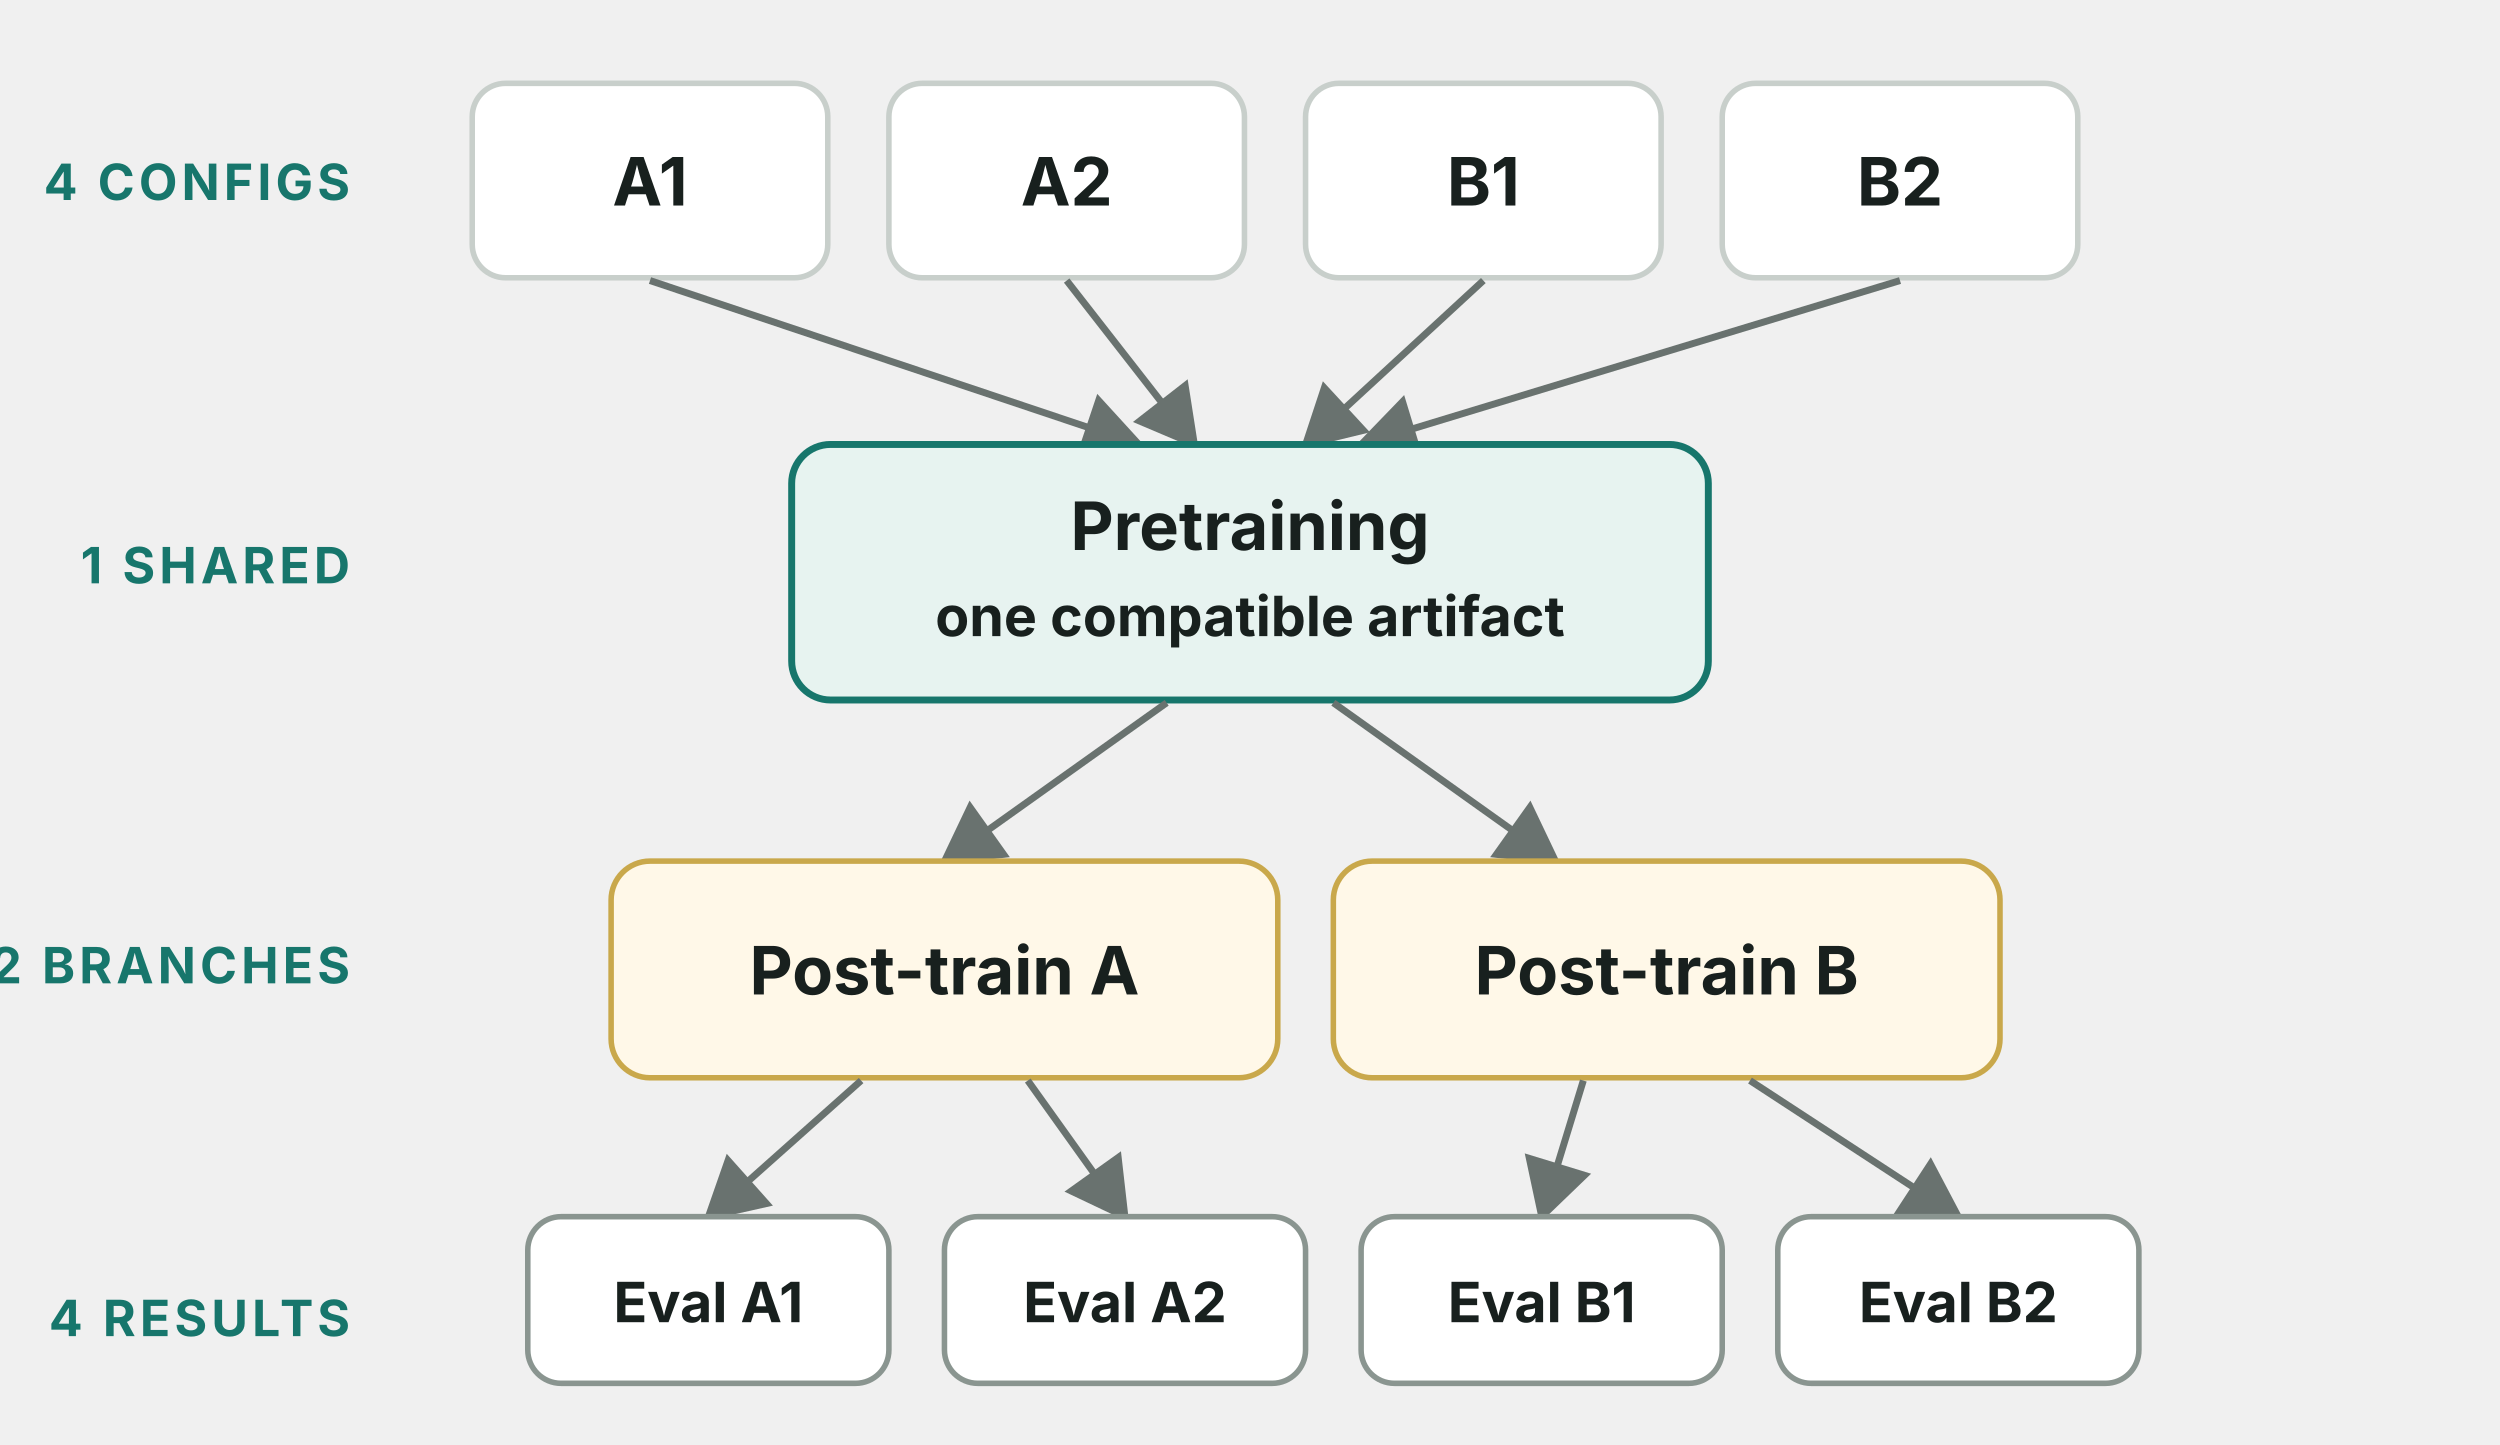
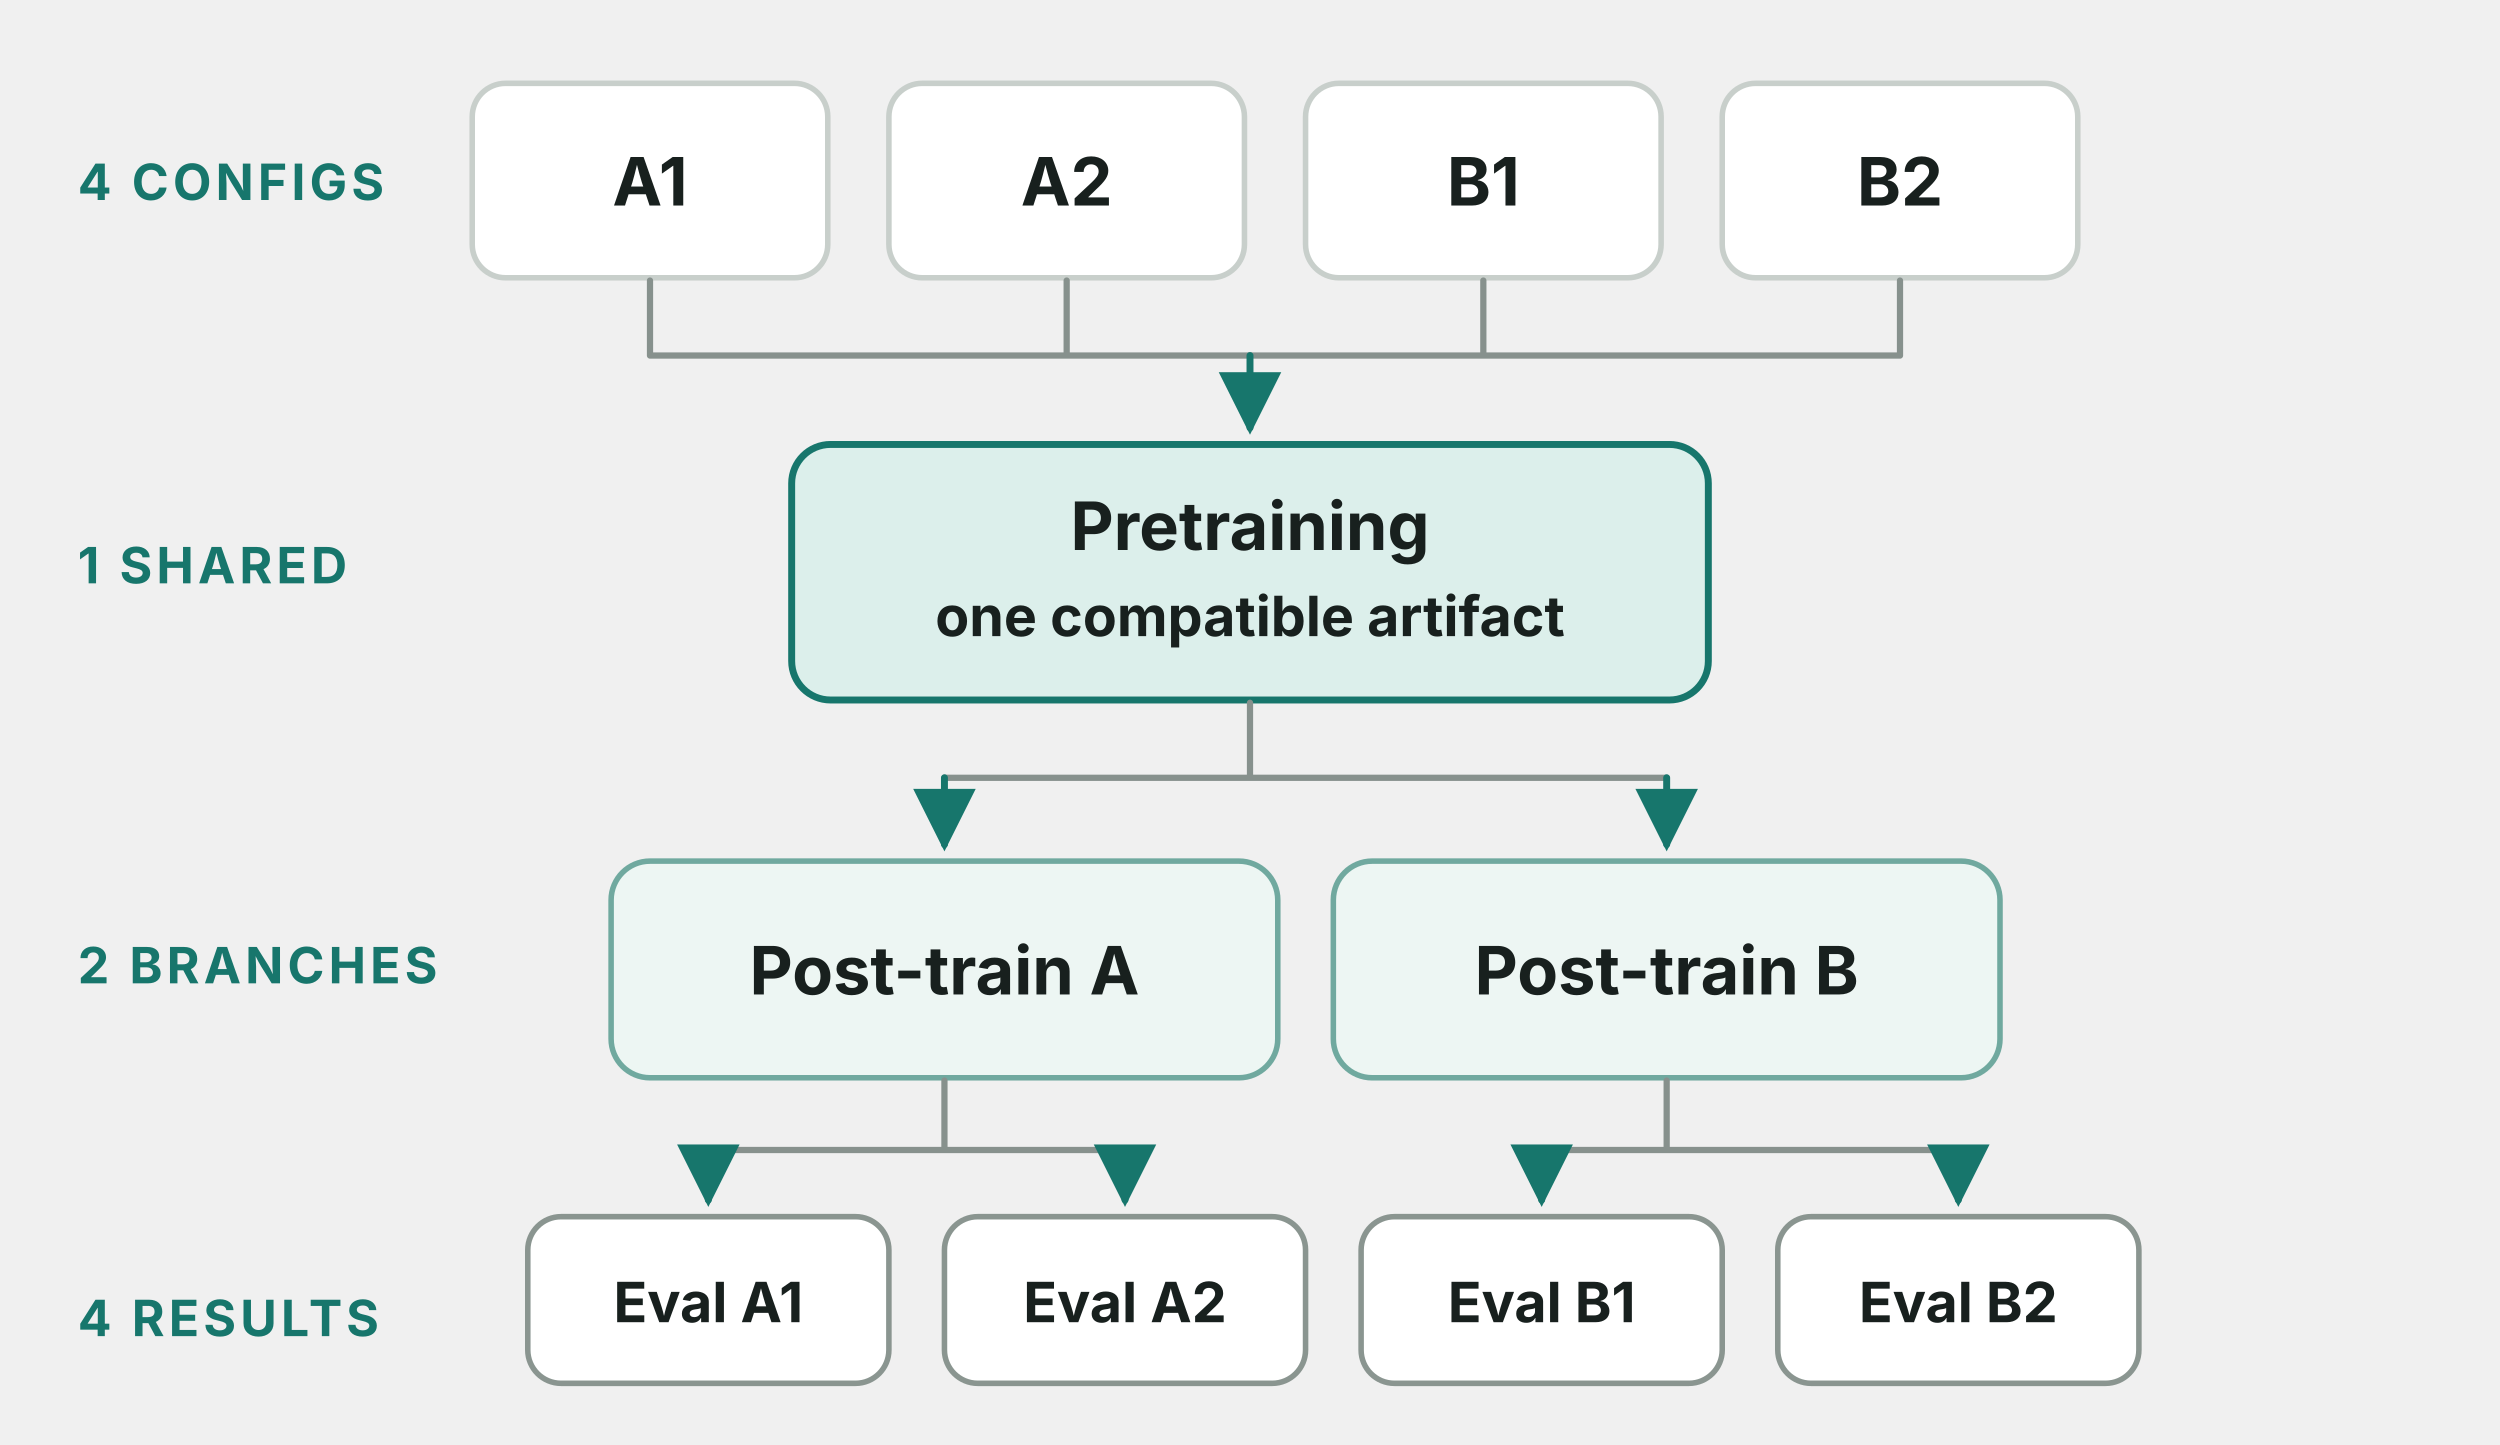
<svg xmlns="http://www.w3.org/2000/svg" width="900" height="520" viewBox="0 0 900 520" role="img" aria-labelledby="title description">
  <defs>
-     <marker id="arrow" markerWidth="10" markerHeight="10" refX="8" refY="5" orient="auto">
-       <path d="M0 0 L9 5 L0 10 Z" fill="#69726f" />
+     <marker id="arrow" markerWidth="9" markerHeight="9" refX="8" refY="4.5" orient="auto">
+       <path d="M0 0 L9 4.5 L0 9 Z" fill="#17766c" />
    </marker>
    <style>
      .label { font: 700 24px Inter, 'Segoe UI', Arial, sans-serif; fill: #18201e; text-anchor: middle; }
      .small { font: 650 20px Inter, 'Segoe UI', Arial, sans-serif; fill: #18201e; text-anchor: middle; }
-       .count { font: 700 18px Inter, 'Segoe UI', Arial, sans-serif; letter-spacing: 1.5px; fill: #17766c; text-anchor: end; }
+       .count { font: 700 18px Inter, 'Segoe UI', Arial, sans-serif; letter-spacing: 1.5px; fill: #17766c; text-anchor: start; }
      .config { fill: #ffffff; stroke: #c8cfcb; stroke-width: 2; }
-       .shared { fill: #e7f3f0; stroke: #17766c; stroke-width: 2.5; }
-       .branch { fill: #fff8e8; stroke: #c9a84b; stroke-width: 2; }
+       .shared { fill: #dcefeb; stroke: #17766c; stroke-width: 2.5; }
+       .branch { fill: #edf6f3; stroke: #70a99f; stroke-width: 2; }
      .eval { fill: #ffffff; stroke: #8a9590; stroke-width: 2; }
-       .flow { fill: none; stroke: #69726f; stroke-width: 2.5; marker-end: url(#arrow); }
+       .connector { fill: none; stroke: #87918d; stroke-width: 2.25; stroke-linecap: round; stroke-linejoin: round; }
+       .flow { fill: none; stroke: #17766c; stroke-width: 2.5; stroke-linecap: round; marker-end: url(#arrow); }
    </style>
  </defs>
-   <text class="count" x="126" y="72">4 CONFIGS</text>
+   <text class="count" x="28" y="72">4 CONFIGS</text>
  <rect class="config" x="170" y="30" width="128" height="70" rx="12" />
  <rect class="config" x="320" y="30" width="128" height="70" rx="12" />
  <rect class="config" x="470" y="30" width="128" height="70" rx="12" />
  <rect class="config" x="620" y="30" width="128" height="70" rx="12" />
  <text class="label" x="234" y="74">A1</text>
  <text class="label" x="384" y="74">A2</text>
  <text class="label" x="534" y="74">B1</text>
  <text class="label" x="684" y="74">B2</text>
-   <path class="flow" d="M234 101 L410 160" />
-   <path class="flow" d="M384 101 L430 160" />
-   <path class="flow" d="M534 101 L470 160" />
-   <path class="flow" d="M684 101 L490 160" />
-   <text class="count" x="126" y="210">1 SHARED</text>
+   <path class="connector" d="M234 101 V128 M384 101 V128 M534 101 V128 M684 101 V128 M234 128 H684" />
+   <path class="flow" d="M450 128 V154" />
+   <text class="count" x="28" y="210">1 SHARED</text>
  <rect class="shared" x="285" y="160" width="330" height="92" rx="14" />
  <text class="label" x="450" y="198">Pretraining</text>
  <text class="small" x="450" y="229">one compatible artifact</text>
-   <path class="flow" d="M420 253 L340 310" />
-   <path class="flow" d="M480 253 L560 310" />
-   <text class="count" x="126" y="354">2 BRANCHES</text>
+   <path class="connector" d="M450 253 V280 M340 280 H600" />
+   <path class="flow" d="M340 280 V304" />
+   <path class="flow" d="M600 280 V304" />
+   <text class="count" x="28" y="354">2 BRANCHES</text>
  <rect class="branch" x="220" y="310" width="240" height="78" rx="14" />
  <rect class="branch" x="480" y="310" width="240" height="78" rx="14" />
  <text class="label" x="340" y="358">Post-train A</text>
  <text class="label" x="600" y="358">Post-train B</text>
-   <path class="flow" d="M310 389 L255 438" />
-   <path class="flow" d="M370 389 L405 438" />
-   <path class="flow" d="M570 389 L555 438" />
-   <path class="flow" d="M630 389 L705 438" />
-   <text class="count" x="126" y="481">4 RESULTS</text>
+   <path class="connector" d="M340 389 V414 M255 414 H405 M600 389 V414 M555 414 H705" />
+   <path class="flow" d="M255 414 V432" />
+   <path class="flow" d="M405 414 V432" />
+   <path class="flow" d="M555 414 V432" />
+   <path class="flow" d="M705 414 V432" />
+   <text class="count" x="28" y="481">4 RESULTS</text>
  <rect class="eval" x="190" y="438" width="130" height="60" rx="12" />
  <rect class="eval" x="340" y="438" width="130" height="60" rx="12" />
  <rect class="eval" x="490" y="438" width="130" height="60" rx="12" />
  <rect class="eval" x="640" y="438" width="130" height="60" rx="12" />
  <text class="small" x="255" y="476">Eval A1</text>
  <text class="small" x="405" y="476">Eval A2</text>
  <text class="small" x="555" y="476">Eval B1</text>
  <text class="small" x="705" y="476">Eval B2</text>
</svg>
